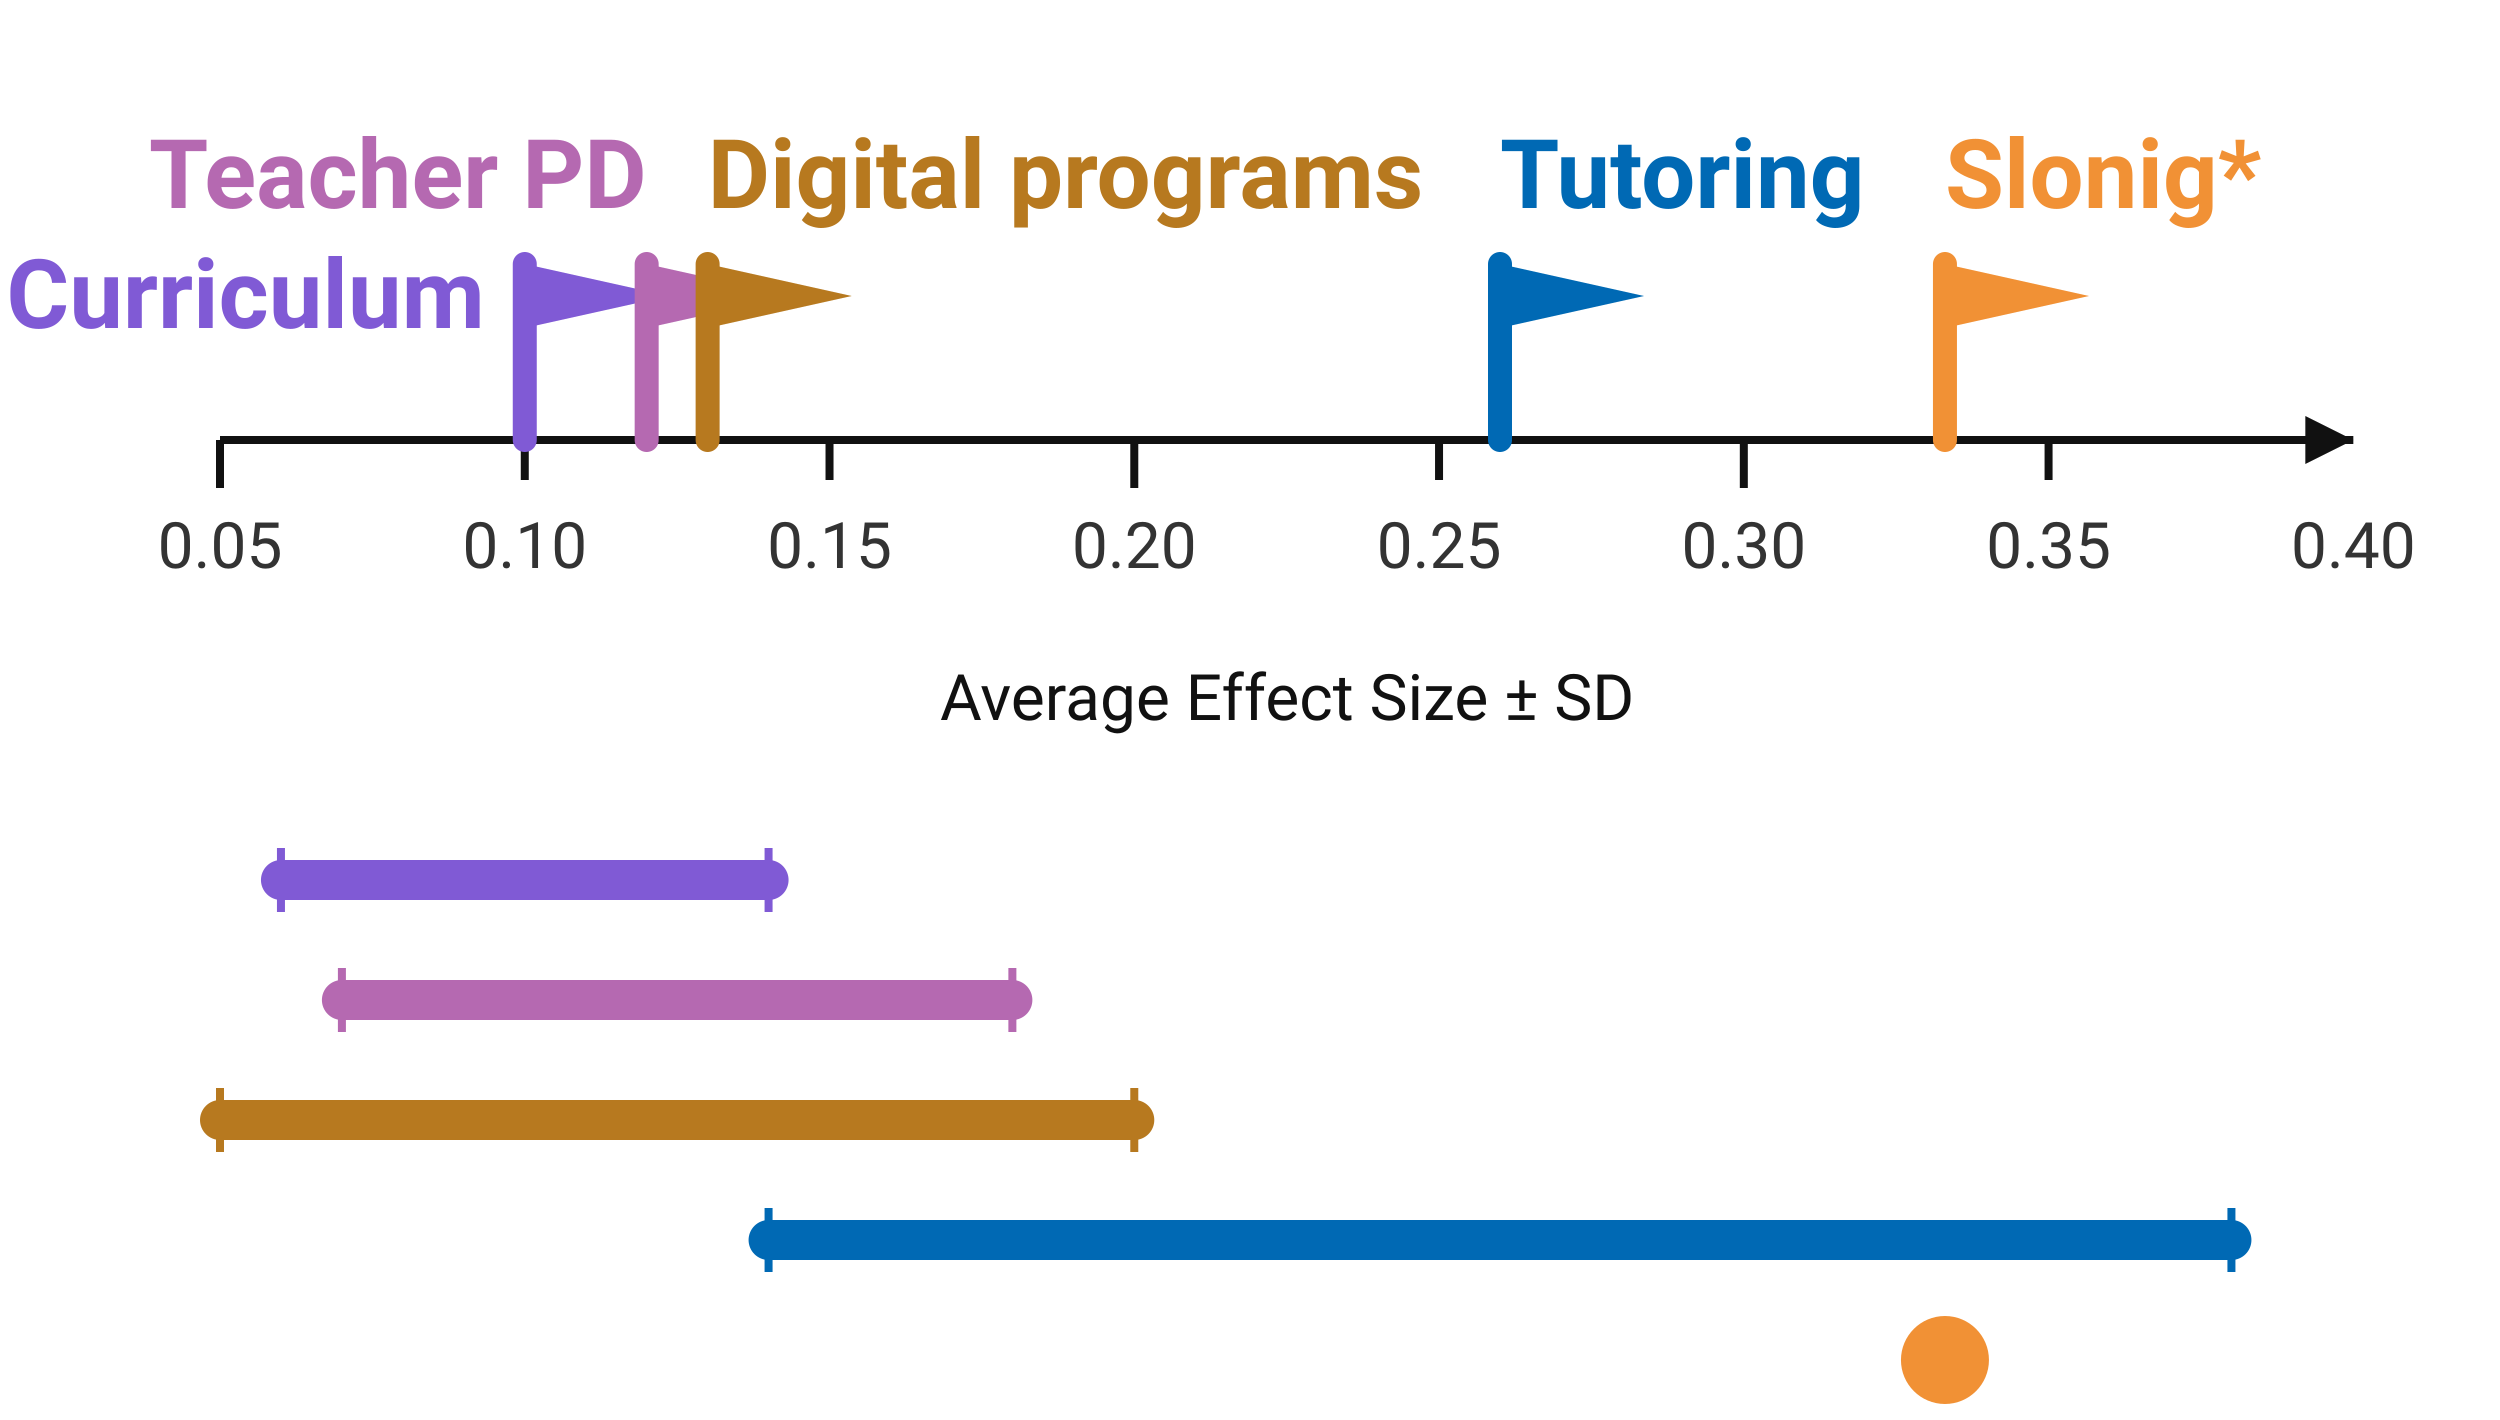
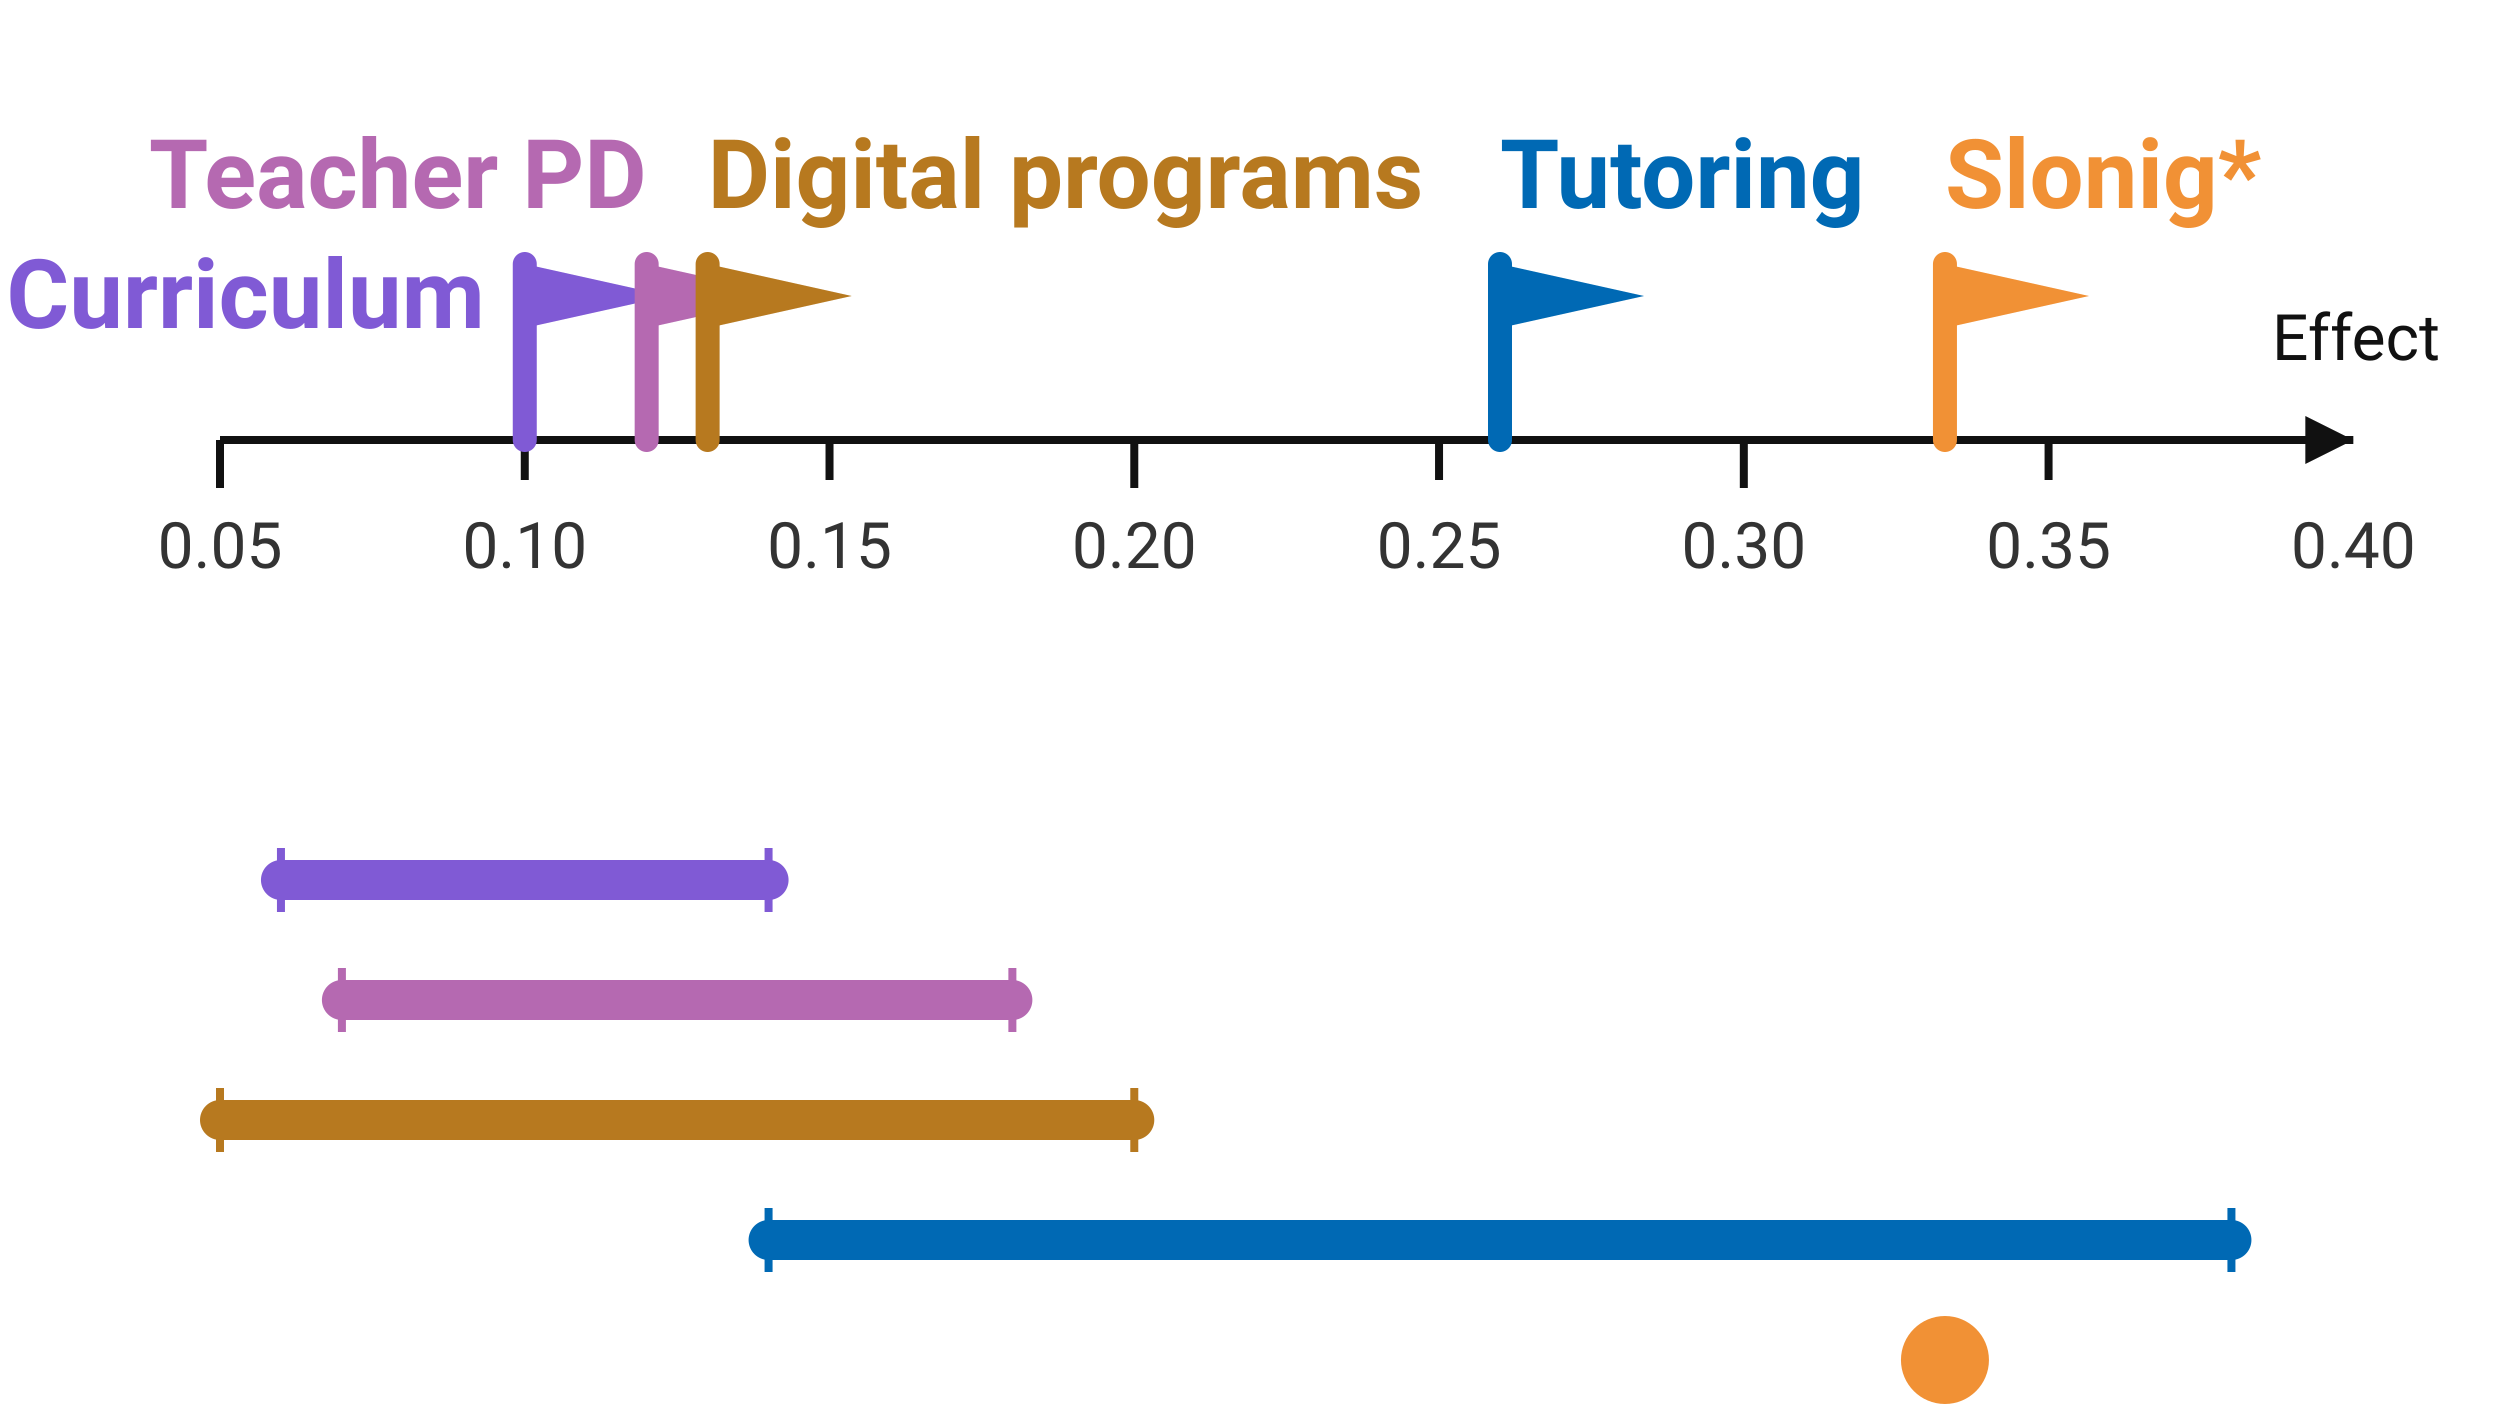
<svg xmlns="http://www.w3.org/2000/svg" width="625" height="355" viewBox="65 50 625 355" role="img" aria-label="Number line with ranges and average flags (shorter axis)">
  <style>
    .label { font: 16px system-ui, -apple-system, Segoe UI, Roboto, Arial, sans-serif; fill: #111; }
    .small { font: 16px system-ui, -apple-system, Segoe UI, Roboto, Arial, sans-serif; fill: #333; }
    .axis  { stroke: #111; stroke-width: 2; }
    .tick  { stroke: #111; stroke-width: 2; }
    .bar   { fill: none; stroke-width: 10; stroke-linecap: round; }
    .cap   { stroke-width: 2; }
    .value { font: 12px ui-monospace, SFMono-Regular, Menlo, Monaco, Consolas, "Liberation Mono", monospace; fill: #333; }
    .flagName { font: 24px system-ui, -apple-system, Segoe UI, Roboto, Arial, sans-serif; font-weight: 600; }
  </style>
-   <text x="300" y="230" class="label" font-weight="700">Average Effect Size ± SD</text>
+   <text x="633" y="140" class="label" font-weight="700">Effect</text>
  <line x1="120" y1="160" x2="653.333" y2="160" class="axis" />
  <line x1="120" y1="160" x2="120" y2="172" class="tick" />
  <text x="120" y="192" text-anchor="middle" class="small">0.05</text>
  <line x1="196.191" y1="160" x2="196.191" y2="170" class="tick" />
  <text x="196.191" y="192" text-anchor="middle" class="small">0.10</text>
  <line x1="272.381" y1="160" x2="272.381" y2="170" class="tick" />
  <text x="272.381" y="192" text-anchor="middle" class="small">0.15</text>
  <line x1="348.571" y1="160" x2="348.571" y2="172" class="tick" />
  <text x="348.571" y="192" text-anchor="middle" class="small">0.20</text>
  <line x1="424.762" y1="160" x2="424.762" y2="170" class="tick" />
  <text x="424.762" y="192" text-anchor="middle" class="small">0.25</text>
  <line x1="500.953" y1="160" x2="500.953" y2="172" class="tick" />
  <text x="500.953" y="192" text-anchor="middle" class="small">0.30</text>
  <line x1="577.143" y1="160" x2="577.143" y2="170" class="tick" />
  <text x="577.143" y="192" text-anchor="middle" class="small">0.35</text>
  <text x="653.333" y="192" text-anchor="middle" class="small">0.40</text>
  <path d="M653.333 160 L641.333 154 L641.333 166 Z" fill="#111" />
  <g transform="translate(196.191,160)">
    <line x1="0" y1="0" x2="0" y2="-44" stroke="#805ad5" stroke-width="6" stroke-linecap="round" />
    <path d="M0 -44 L36 -36 L0 -28 Z" fill="#805ad5" />
    <text x="-10" y="-28" text-anchor="end" class="flagName" fill="#805ad5">Curriculum</text>
  </g>
  <g transform="translate(226.667,160)">
    <line x1="0" y1="0" x2="0" y2="-44" stroke="#b569b1" stroke-width="6" stroke-linecap="round" />
    <path d="M0 -44 L36 -36 L0 -28 Z" fill="#b569b1" />
    <text x="0" y="-58" text-anchor="end" class="flagName" fill="#b569b1">Teacher PD</text>
  </g>
  <g transform="translate(241.905,160)">
    <line x1="0" y1="0" x2="0" y2="-44" stroke="#b7791f" stroke-width="6" stroke-linecap="round" />
    <path d="M0 -44 L36 -36 L0 -28 Z" fill="#b7791f" />
    <text x="0" y="-58" text-anchor="start" class="flagName" fill="#b7791f">Digital programs</text>
  </g>
  <g transform="translate(440,160)">
    <line x1="0" y1="0" x2="0" y2="-44" stroke="#0069b4" stroke-width="6" stroke-linecap="round" />
    <path d="M0 -44 L36 -36 L0 -28 Z" fill="#0069b4" />
    <text x="0" y="-58" text-anchor="start" class="flagName" fill="#0069b4">Tutoring</text>
  </g>
  <g transform="translate(551.238,160)">
    <line x1="0" y1="0" x2="0" y2="-44" stroke="#f19135" stroke-width="6" stroke-linecap="round" />
    <path d="M0 -44 L36 -36 L0 -28 Z" fill="#f19135" />
    <text x="0" y="-58" text-anchor="start" class="flagName" fill="#f19135">Slonig*</text>
  </g>
  <line x1="135.238" y1="270" x2="257.143" y2="270" class="bar" stroke="#805ad5" />
  <line x1="135.238" y1="262" x2="135.238" y2="278" class="cap" stroke="#805ad5" />
  <line x1="257.143" y1="262" x2="257.143" y2="278" class="cap" stroke="#805ad5" />
  <line x1="150.476" y1="300" x2="318.095" y2="300" class="bar" stroke="#b569b1" />
  <line x1="150.476" y1="292" x2="150.476" y2="308" class="cap" stroke="#b569b1" />
  <line x1="318.095" y1="292" x2="318.095" y2="308" class="cap" stroke="#b569b1" />
  <line x1="120" y1="330" x2="348.571" y2="330" class="bar" stroke="#b7791f" />
  <line x1="120" y1="322" x2="120" y2="338" class="cap" stroke="#b7791f" />
  <line x1="348.571" y1="322" x2="348.571" y2="338" class="cap" stroke="#b7791f" />
  <line x1="257.143" y1="360" x2="622.857" y2="360" class="bar" stroke="#0069b4" />
  <line x1="257.143" y1="352" x2="257.143" y2="368" class="cap" stroke="#0069b4" />
  <line x1="622.857" y1="352" x2="622.857" y2="368" class="cap" stroke="#0069b4" />
  <circle cx="551.238" cy="390" r="10" fill="#f19135" />
  <circle cx="551.238" cy="390" r="10" fill="none" stroke="#f19135" stroke-width="2" />
</svg>
